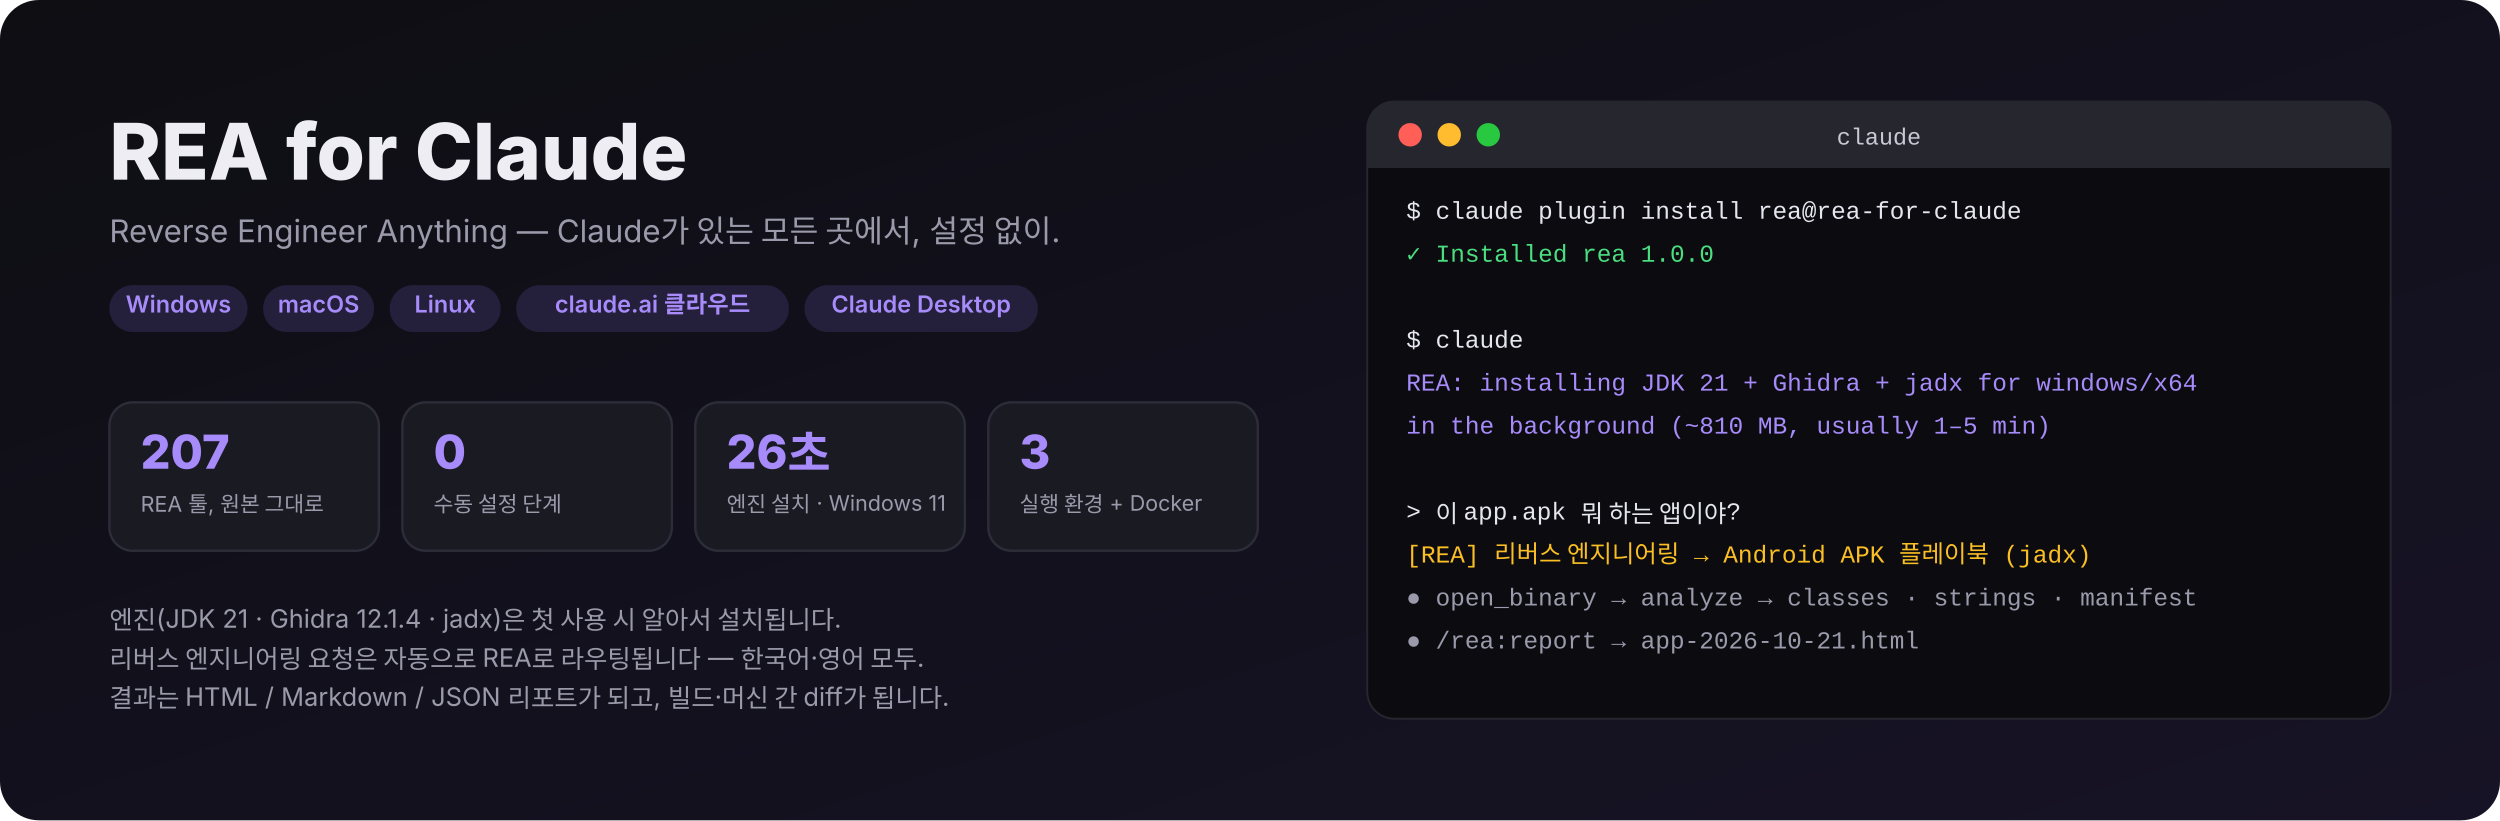
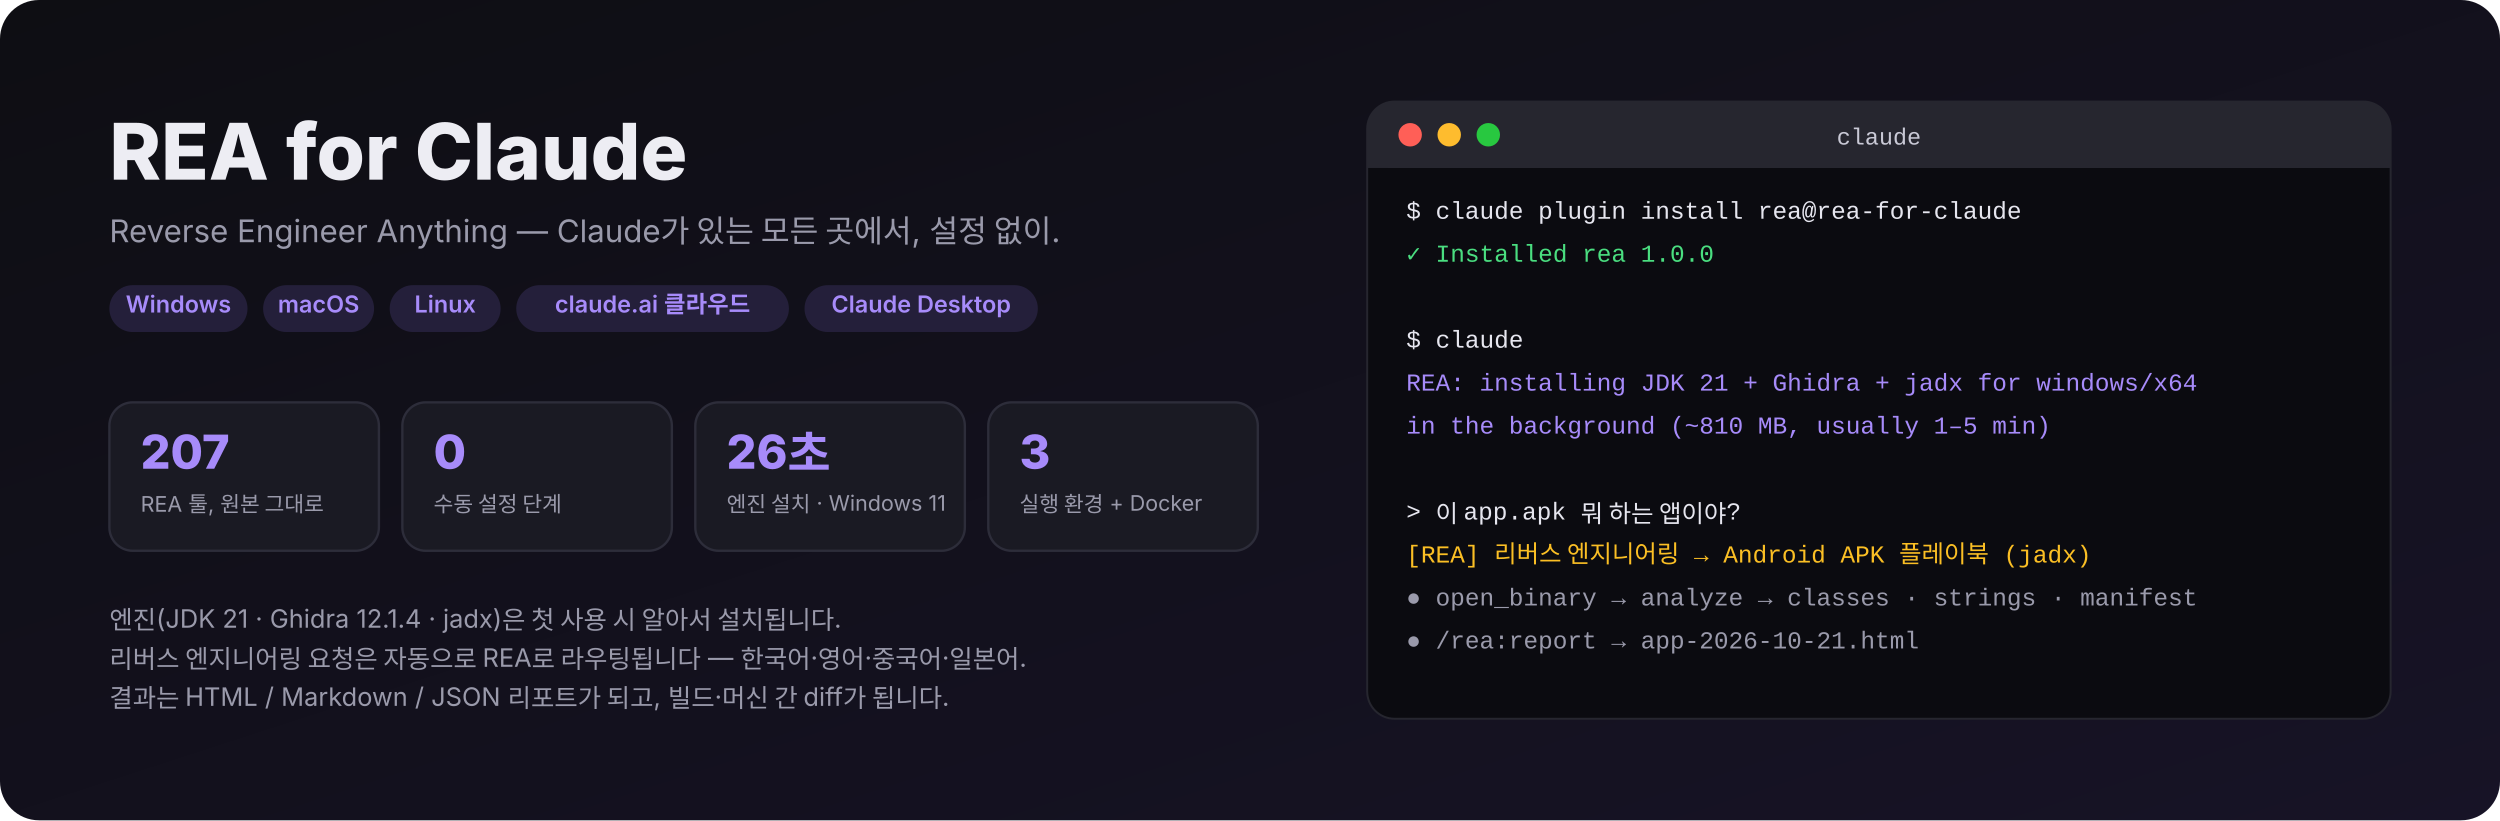
<svg xmlns="http://www.w3.org/2000/svg" width="1280" height="420" viewBox="0 0 1280 420" role="img" aria-label="REA for Claude: Windows·macOS·Linux·claude.ai 클라우드에서 REA 툴 207개, 엔진 자동 설치, 리버스 엔지니어링 프롬프트 자동 라우팅">
  <defs>
    <linearGradient id="bg" x1="0" y1="0" x2="1" y2="1">
      <stop offset="0" stop-color="#0e0e13" />
      <stop offset="1" stop-color="#171326" />
    </linearGradient>
    <linearGradient id="acc" x1="0" y1="0" x2="1" y2="0">
      <stop offset="0" stop-color="#a78bfa" />
      <stop offset="1" stop-color="#7c5cf0" />
    </linearGradient>
    <marker id="arr" markerWidth="8" markerHeight="8" refX="7" refY="4" orient="auto" markerUnits="userSpaceOnUse">
      <path d="M0,0.5 L7,4 L0,7.5 z" fill="#9a9aab" />
    </marker>
    <marker id="arrA" markerWidth="8" markerHeight="8" refX="7" refY="4" orient="auto" markerUnits="userSpaceOnUse">
      <path d="M0,0.5 L7,4 L0,7.5 z" fill="#a78bfa" />
    </marker>
    <marker id="arrG" markerWidth="8" markerHeight="8" refX="7" refY="4" orient="auto" markerUnits="userSpaceOnUse">
      <path d="M0,0.5 L7,4 L0,7.5 z" fill="#4ade80" />
    </marker>
  </defs>
  <rect width="1280" height="420" rx="20" fill="url(#bg)" />
-   <text x="56" y="92" font-family="Inter, ui-sans-serif, -apple-system, 'Segoe UI', Roboto, 'Apple SD Gothic Neo', 'Malgun Gothic', 'Noto Sans KR', Helvetica, Arial, sans-serif" font-size="40" font-weight="800" fill="#ededf3" text-anchor="start" opacity="1">REA for Claude</text>
-   <text x="56" y="124" font-family="Inter, ui-sans-serif, -apple-system, 'Segoe UI', Roboto, 'Apple SD Gothic Neo', 'Malgun Gothic', 'Noto Sans KR', Helvetica, Arial, sans-serif" font-size="16" font-weight="normal" fill="#9a9aab" text-anchor="start" opacity="1">Reverse Engineer Anything — Claude가 있는 모든 곳에서, 설정 없이.</text>
+   <text x="56" y="92" font-family="Inter, ui-sans-serif, -apple-system, 'Segoe UI', Roboto, 'Apple SD Gothic Neo', 'Malgun Gothic', 'PingFang SC', 'Hiragino Sans', 'Microsoft YaHei', 'Yu Gothic UI', 'Noto Sans KR', 'Noto Sans SC', 'Noto Sans JP', 'Noto Sans CJK SC', Helvetica, Arial, sans-serif" font-size="40" font-weight="800" fill="#ededf3" text-anchor="start" opacity="1">REA for Claude</text>
+   <text x="56" y="124" font-family="Inter, ui-sans-serif, -apple-system, 'Segoe UI', Roboto, 'Apple SD Gothic Neo', 'Malgun Gothic', 'PingFang SC', 'Hiragino Sans', 'Microsoft YaHei', 'Yu Gothic UI', 'Noto Sans KR', 'Noto Sans SC', 'Noto Sans JP', 'Noto Sans CJK SC', Helvetica, Arial, sans-serif" font-size="16" font-weight="normal" fill="#9a9aab" text-anchor="start" opacity="1">Reverse Engineer Anything — Claude가 있는 모든 곳에서, 설정 없이.</text>
  <rect x="56" y="146" width="70.72" height="24" rx="12.0" fill="#241f3a" />
-   <text x="91.36" y="160" font-family="Inter, ui-sans-serif, -apple-system, 'Segoe UI', Roboto, 'Apple SD Gothic Neo', 'Malgun Gothic', 'Noto Sans KR', Helvetica, Arial, sans-serif" font-size="12" font-weight="600" fill="#a78bfa" text-anchor="middle" opacity="1">Windows</text>
+   <text x="91.36" y="160" font-family="Inter, ui-sans-serif, -apple-system, 'Segoe UI', Roboto, 'Apple SD Gothic Neo', 'Malgun Gothic', 'PingFang SC', 'Hiragino Sans', 'Microsoft YaHei', 'Yu Gothic UI', 'Noto Sans KR', 'Noto Sans SC', 'Noto Sans JP', 'Noto Sans CJK SC', Helvetica, Arial, sans-serif" font-size="12" font-weight="600" fill="#a78bfa" text-anchor="middle" opacity="1">Windows</text>
  <rect x="134.72" y="146" width="56.8" height="24" rx="12.0" fill="#241f3a" />
-   <text x="163.12" y="160" font-family="Inter, ui-sans-serif, -apple-system, 'Segoe UI', Roboto, 'Apple SD Gothic Neo', 'Malgun Gothic', 'Noto Sans KR', Helvetica, Arial, sans-serif" font-size="12" font-weight="600" fill="#a78bfa" text-anchor="middle" opacity="1">macOS</text>
+   <text x="163.12" y="160" font-family="Inter, ui-sans-serif, -apple-system, 'Segoe UI', Roboto, 'Apple SD Gothic Neo', 'Malgun Gothic', 'PingFang SC', 'Hiragino Sans', 'Microsoft YaHei', 'Yu Gothic UI', 'Noto Sans KR', 'Noto Sans SC', 'Noto Sans JP', 'Noto Sans CJK SC', Helvetica, Arial, sans-serif" font-size="12" font-weight="600" fill="#a78bfa" text-anchor="middle" opacity="1">macOS</text>
  <rect x="199.52" y="146" width="56.8" height="24" rx="12.0" fill="#241f3a" />
-   <text x="227.92" y="160" font-family="Inter, ui-sans-serif, -apple-system, 'Segoe UI', Roboto, 'Apple SD Gothic Neo', 'Malgun Gothic', 'Noto Sans KR', Helvetica, Arial, sans-serif" font-size="12" font-weight="600" fill="#a78bfa" text-anchor="middle" opacity="1">Linux</text>
+   <text x="227.92" y="160" font-family="Inter, ui-sans-serif, -apple-system, 'Segoe UI', Roboto, 'Apple SD Gothic Neo', 'Malgun Gothic', 'PingFang SC', 'Hiragino Sans', 'Microsoft YaHei', 'Yu Gothic UI', 'Noto Sans KR', 'Noto Sans SC', 'Noto Sans JP', 'Noto Sans CJK SC', Helvetica, Arial, sans-serif" font-size="12" font-weight="600" fill="#a78bfa" text-anchor="middle" opacity="1">Linux</text>
  <rect x="264.32" y="146" width="139.6" height="24" rx="12.0" fill="#241f3a" />
-   <text x="334.12" y="160" font-family="Inter, ui-sans-serif, -apple-system, 'Segoe UI', Roboto, 'Apple SD Gothic Neo', 'Malgun Gothic', 'Noto Sans KR', Helvetica, Arial, sans-serif" font-size="12" font-weight="600" fill="#a78bfa" text-anchor="middle" opacity="1">claude.ai 클라우드</text>
+   <text x="334.12" y="160" font-family="Inter, ui-sans-serif, -apple-system, 'Segoe UI', Roboto, 'Apple SD Gothic Neo', 'Malgun Gothic', 'PingFang SC', 'Hiragino Sans', 'Microsoft YaHei', 'Yu Gothic UI', 'Noto Sans KR', 'Noto Sans SC', 'Noto Sans JP', 'Noto Sans CJK SC', Helvetica, Arial, sans-serif" font-size="12" font-weight="600" fill="#a78bfa" text-anchor="middle" opacity="1">claude.ai 클라우드</text>
  <rect x="411.92" y="146" width="119.44" height="24" rx="12.0" fill="#241f3a" />
-   <text x="471.64" y="160" font-family="Inter, ui-sans-serif, -apple-system, 'Segoe UI', Roboto, 'Apple SD Gothic Neo', 'Malgun Gothic', 'Noto Sans KR', Helvetica, Arial, sans-serif" font-size="12" font-weight="600" fill="#a78bfa" text-anchor="middle" opacity="1">Claude Desktop</text>
+   <text x="471.64" y="160" font-family="Inter, ui-sans-serif, -apple-system, 'Segoe UI', Roboto, 'Apple SD Gothic Neo', 'Malgun Gothic', 'PingFang SC', 'Hiragino Sans', 'Microsoft YaHei', 'Yu Gothic UI', 'Noto Sans KR', 'Noto Sans SC', 'Noto Sans JP', 'Noto Sans CJK SC', Helvetica, Arial, sans-serif" font-size="12" font-weight="600" fill="#a78bfa" text-anchor="middle" opacity="1">Claude Desktop</text>
  <rect x="56" y="206" width="138" height="76" rx="12" fill="#1a1a23" stroke="#2d2d3a" stroke-width="1.2" opacity="1" />
-   <text x="72" y="240" font-family="Inter, ui-sans-serif, -apple-system, 'Segoe UI', Roboto, 'Apple SD Gothic Neo', 'Malgun Gothic', 'Noto Sans KR', Helvetica, Arial, sans-serif" font-size="24" font-weight="800" fill="#a78bfa" text-anchor="start" opacity="1">207</text>
-   <text x="72" y="262" font-family="Inter, ui-sans-serif, -apple-system, 'Segoe UI', Roboto, 'Apple SD Gothic Neo', 'Malgun Gothic', 'Noto Sans KR', Helvetica, Arial, sans-serif" font-size="11" font-weight="normal" fill="#9a9aab" text-anchor="start" opacity="1">REA 툴, 원본 그대로</text>
+   <text x="72" y="240" font-family="Inter, ui-sans-serif, -apple-system, 'Segoe UI', Roboto, 'Apple SD Gothic Neo', 'Malgun Gothic', 'PingFang SC', 'Hiragino Sans', 'Microsoft YaHei', 'Yu Gothic UI', 'Noto Sans KR', 'Noto Sans SC', 'Noto Sans JP', 'Noto Sans CJK SC', Helvetica, Arial, sans-serif" font-size="24" font-weight="800" fill="#a78bfa" text-anchor="start" opacity="1">207</text>
+   <text x="72" y="262" font-family="Inter, ui-sans-serif, -apple-system, 'Segoe UI', Roboto, 'Apple SD Gothic Neo', 'Malgun Gothic', 'PingFang SC', 'Hiragino Sans', 'Microsoft YaHei', 'Yu Gothic UI', 'Noto Sans KR', 'Noto Sans SC', 'Noto Sans JP', 'Noto Sans CJK SC', Helvetica, Arial, sans-serif" font-size="11" font-weight="normal" fill="#9a9aab" text-anchor="start" opacity="1">REA 툴, 원본 그대로</text>
  <rect x="206" y="206" width="138" height="76" rx="12" fill="#1a1a23" stroke="#2d2d3a" stroke-width="1.2" opacity="1" />
-   <text x="222" y="240" font-family="Inter, ui-sans-serif, -apple-system, 'Segoe UI', Roboto, 'Apple SD Gothic Neo', 'Malgun Gothic', 'Noto Sans KR', Helvetica, Arial, sans-serif" font-size="24" font-weight="800" fill="#a78bfa" text-anchor="start" opacity="1">0</text>
-   <text x="222" y="262" font-family="Inter, ui-sans-serif, -apple-system, 'Segoe UI', Roboto, 'Apple SD Gothic Neo', 'Malgun Gothic', 'Noto Sans KR', Helvetica, Arial, sans-serif" font-size="11" font-weight="normal" fill="#9a9aab" text-anchor="start" opacity="1">수동 설정 단계</text>
+   <text x="222" y="240" font-family="Inter, ui-sans-serif, -apple-system, 'Segoe UI', Roboto, 'Apple SD Gothic Neo', 'Malgun Gothic', 'PingFang SC', 'Hiragino Sans', 'Microsoft YaHei', 'Yu Gothic UI', 'Noto Sans KR', 'Noto Sans SC', 'Noto Sans JP', 'Noto Sans CJK SC', Helvetica, Arial, sans-serif" font-size="24" font-weight="800" fill="#a78bfa" text-anchor="start" opacity="1">0</text>
+   <text x="222" y="262" font-family="Inter, ui-sans-serif, -apple-system, 'Segoe UI', Roboto, 'Apple SD Gothic Neo', 'Malgun Gothic', 'PingFang SC', 'Hiragino Sans', 'Microsoft YaHei', 'Yu Gothic UI', 'Noto Sans KR', 'Noto Sans SC', 'Noto Sans JP', 'Noto Sans CJK SC', Helvetica, Arial, sans-serif" font-size="11" font-weight="normal" fill="#9a9aab" text-anchor="start" opacity="1">수동 설정 단계</text>
  <rect x="356" y="206" width="138" height="76" rx="12" fill="#1a1a23" stroke="#2d2d3a" stroke-width="1.2" opacity="1" />
-   <text x="372" y="240" font-family="Inter, ui-sans-serif, -apple-system, 'Segoe UI', Roboto, 'Apple SD Gothic Neo', 'Malgun Gothic', 'Noto Sans KR', Helvetica, Arial, sans-serif" font-size="24" font-weight="800" fill="#a78bfa" text-anchor="start" opacity="1">26초</text>
-   <text x="372" y="262" font-family="Inter, ui-sans-serif, -apple-system, 'Segoe UI', Roboto, 'Apple SD Gothic Neo', 'Malgun Gothic', 'Noto Sans KR', Helvetica, Arial, sans-serif" font-size="11" font-weight="normal" fill="#9a9aab" text-anchor="start" opacity="1">엔진 설치 · Windows 11</text>
+   <text x="372" y="240" font-family="Inter, ui-sans-serif, -apple-system, 'Segoe UI', Roboto, 'Apple SD Gothic Neo', 'Malgun Gothic', 'PingFang SC', 'Hiragino Sans', 'Microsoft YaHei', 'Yu Gothic UI', 'Noto Sans KR', 'Noto Sans SC', 'Noto Sans JP', 'Noto Sans CJK SC', Helvetica, Arial, sans-serif" font-size="24" font-weight="800" fill="#a78bfa" text-anchor="start" opacity="1">26초</text>
+   <text x="372" y="262" font-family="Inter, ui-sans-serif, -apple-system, 'Segoe UI', Roboto, 'Apple SD Gothic Neo', 'Malgun Gothic', 'PingFang SC', 'Hiragino Sans', 'Microsoft YaHei', 'Yu Gothic UI', 'Noto Sans KR', 'Noto Sans SC', 'Noto Sans JP', 'Noto Sans CJK SC', Helvetica, Arial, sans-serif" font-size="11" font-weight="normal" fill="#9a9aab" text-anchor="start" opacity="1">엔진 설치 · Windows 11</text>
  <rect x="506" y="206" width="138" height="76" rx="12" fill="#1a1a23" stroke="#2d2d3a" stroke-width="1.2" opacity="1" />
-   <text x="522" y="240" font-family="Inter, ui-sans-serif, -apple-system, 'Segoe UI', Roboto, 'Apple SD Gothic Neo', 'Malgun Gothic', 'Noto Sans KR', Helvetica, Arial, sans-serif" font-size="24" font-weight="800" fill="#a78bfa" text-anchor="start" opacity="1">3</text>
-   <text x="522" y="262" font-family="Inter, ui-sans-serif, -apple-system, 'Segoe UI', Roboto, 'Apple SD Gothic Neo', 'Malgun Gothic', 'Noto Sans KR', Helvetica, Arial, sans-serif" font-size="11" font-weight="normal" fill="#9a9aab" text-anchor="start" opacity="1">실행 환경 + Docker</text>
-   <text x="56" y="322" font-family="Inter, ui-sans-serif, -apple-system, 'Segoe UI', Roboto, 'Apple SD Gothic Neo', 'Malgun Gothic', 'Noto Sans KR', Helvetica, Arial, sans-serif" font-size="13" font-weight="normal" fill="#9a9aab" text-anchor="start" opacity="1">엔진(JDK 21 · Ghidra 12.1.4 · jadx)은 첫 사용 시 알아서 설치됩니다.</text>
-   <text x="56" y="342" font-family="Inter, ui-sans-serif, -apple-system, 'Segoe UI', Roboto, 'Apple SD Gothic Neo', 'Malgun Gothic', 'Noto Sans KR', Helvetica, Arial, sans-serif" font-size="13" font-weight="normal" fill="#9a9aab" text-anchor="start" opacity="1">리버스 엔지니어링 요청은 자동으로 REA로 라우팅됩니다 — 한국어·영어 모두.</text>
-   <text x="56" y="362" font-family="Inter, ui-sans-serif, -apple-system, 'Segoe UI', Roboto, 'Apple SD Gothic Neo', 'Malgun Gothic', 'Noto Sans KR', Helvetica, Arial, sans-serif" font-size="13" font-weight="normal" fill="#9a9aab" text-anchor="start" opacity="1">결과는 HTML / Markdown / JSON 리포트가 되고, 빌드·머신 간 diff가 됩니다.</text>
+   <text x="522" y="240" font-family="Inter, ui-sans-serif, -apple-system, 'Segoe UI', Roboto, 'Apple SD Gothic Neo', 'Malgun Gothic', 'PingFang SC', 'Hiragino Sans', 'Microsoft YaHei', 'Yu Gothic UI', 'Noto Sans KR', 'Noto Sans SC', 'Noto Sans JP', 'Noto Sans CJK SC', Helvetica, Arial, sans-serif" font-size="24" font-weight="800" fill="#a78bfa" text-anchor="start" opacity="1">3</text>
+   <text x="522" y="262" font-family="Inter, ui-sans-serif, -apple-system, 'Segoe UI', Roboto, 'Apple SD Gothic Neo', 'Malgun Gothic', 'PingFang SC', 'Hiragino Sans', 'Microsoft YaHei', 'Yu Gothic UI', 'Noto Sans KR', 'Noto Sans SC', 'Noto Sans JP', 'Noto Sans CJK SC', Helvetica, Arial, sans-serif" font-size="11" font-weight="normal" fill="#9a9aab" text-anchor="start" opacity="1">실행 환경 + Docker</text>
+   <text x="56" y="322" font-family="Inter, ui-sans-serif, -apple-system, 'Segoe UI', Roboto, 'Apple SD Gothic Neo', 'Malgun Gothic', 'PingFang SC', 'Hiragino Sans', 'Microsoft YaHei', 'Yu Gothic UI', 'Noto Sans KR', 'Noto Sans SC', 'Noto Sans JP', 'Noto Sans CJK SC', Helvetica, Arial, sans-serif" font-size="13" font-weight="normal" fill="#9a9aab" text-anchor="start" opacity="1">엔진(JDK 21 · Ghidra 12.1.4 · jadx)은 첫 사용 시 알아서 설치됩니다.</text>
+   <text x="56" y="342" font-family="Inter, ui-sans-serif, -apple-system, 'Segoe UI', Roboto, 'Apple SD Gothic Neo', 'Malgun Gothic', 'PingFang SC', 'Hiragino Sans', 'Microsoft YaHei', 'Yu Gothic UI', 'Noto Sans KR', 'Noto Sans SC', 'Noto Sans JP', 'Noto Sans CJK SC', Helvetica, Arial, sans-serif" font-size="13" font-weight="normal" fill="#9a9aab" text-anchor="start" opacity="1">리버스 엔지니어링 요청은 자동으로 REA로 라우팅됩니다 — 한국어·영어·중국어·일본어.</text>
+   <text x="56" y="362" font-family="Inter, ui-sans-serif, -apple-system, 'Segoe UI', Roboto, 'Apple SD Gothic Neo', 'Malgun Gothic', 'PingFang SC', 'Hiragino Sans', 'Microsoft YaHei', 'Yu Gothic UI', 'Noto Sans KR', 'Noto Sans SC', 'Noto Sans JP', 'Noto Sans CJK SC', Helvetica, Arial, sans-serif" font-size="13" font-weight="normal" fill="#9a9aab" text-anchor="start" opacity="1">결과는 HTML / Markdown / JSON 리포트가 되고, 빌드·머신 간 diff가 됩니다.</text>
  <rect x="700" y="52" width="524" height="316" rx="14" fill="#0b0b10" stroke="#26262f" />
  <rect x="700" y="52" width="524" height="34" rx="14" fill="#26262f" />
  <rect x="700" y="72" width="524" height="14" fill="#26262f" />
  <circle cx="722" cy="69" r="6" fill="#ff5f57" />
  <circle cx="742" cy="69" r="6" fill="#febc2e" />
  <circle cx="762" cy="69" r="6" fill="#28c840" />
  <text x="962.0" y="74" font-family="ui-monospace, SFMono-Regular, Menlo, Consolas, 'Liberation Mono', monospace" font-size="12" font-weight="normal" fill="#c9c9d6" text-anchor="middle" opacity="1">claude</text>
  <text x="720" y="112" font-family="ui-monospace, SFMono-Regular, Menlo, Consolas, 'Liberation Mono', monospace" font-size="12.5" font-weight="normal" fill="#e6e6ef" text-anchor="start" opacity="1">$ claude plugin install rea@rea-for-claude</text>
  <text x="720" y="134" font-family="ui-monospace, SFMono-Regular, Menlo, Consolas, 'Liberation Mono', monospace" font-size="12.5" font-weight="normal" fill="#4ade80" text-anchor="start" opacity="1">✓ Installed rea 1.0.0</text>
  <text x="720" y="178" font-family="ui-monospace, SFMono-Regular, Menlo, Consolas, 'Liberation Mono', monospace" font-size="12.5" font-weight="normal" fill="#e6e6ef" text-anchor="start" opacity="1">$ claude</text>
  <text x="720" y="200" font-family="ui-monospace, SFMono-Regular, Menlo, Consolas, 'Liberation Mono', monospace" font-size="12.5" font-weight="normal" fill="#a78bfa" text-anchor="start" opacity="1">REA: installing JDK 21 + Ghidra + jadx for windows/x64</text>
  <text x="720" y="222" font-family="ui-monospace, SFMono-Regular, Menlo, Consolas, 'Liberation Mono', monospace" font-size="12.5" font-weight="normal" fill="#a78bfa" text-anchor="start" opacity="1">     in the background (~810 MB, usually 1–5 min)</text>
  <text x="720" y="266" font-family="ui-monospace, SFMono-Regular, Menlo, Consolas, 'Liberation Mono', monospace" font-size="12.5" font-weight="normal" fill="#e6e6ef" text-anchor="start" opacity="1">&gt; 이 app.apk 뭐 하는 앱이야?</text>
  <text x="720" y="288" font-family="ui-monospace, SFMono-Regular, Menlo, Consolas, 'Liberation Mono', monospace" font-size="12.5" font-weight="normal" fill="#fbbf24" text-anchor="start" opacity="1">[REA] 리버스 엔지니어링 → Android APK 플레이북 (jadx)</text>
  <text x="720" y="310" font-family="ui-monospace, SFMono-Regular, Menlo, Consolas, 'Liberation Mono', monospace" font-size="12.5" font-weight="normal" fill="#9a9aab" text-anchor="start" opacity="1">● open_binary → analyze → classes · strings · manifest</text>
  <text x="720" y="332" font-family="ui-monospace, SFMono-Regular, Menlo, Consolas, 'Liberation Mono', monospace" font-size="12.5" font-weight="normal" fill="#9a9aab" text-anchor="start" opacity="1">● /rea:report → app-2026-10-21.html</text>
</svg>
